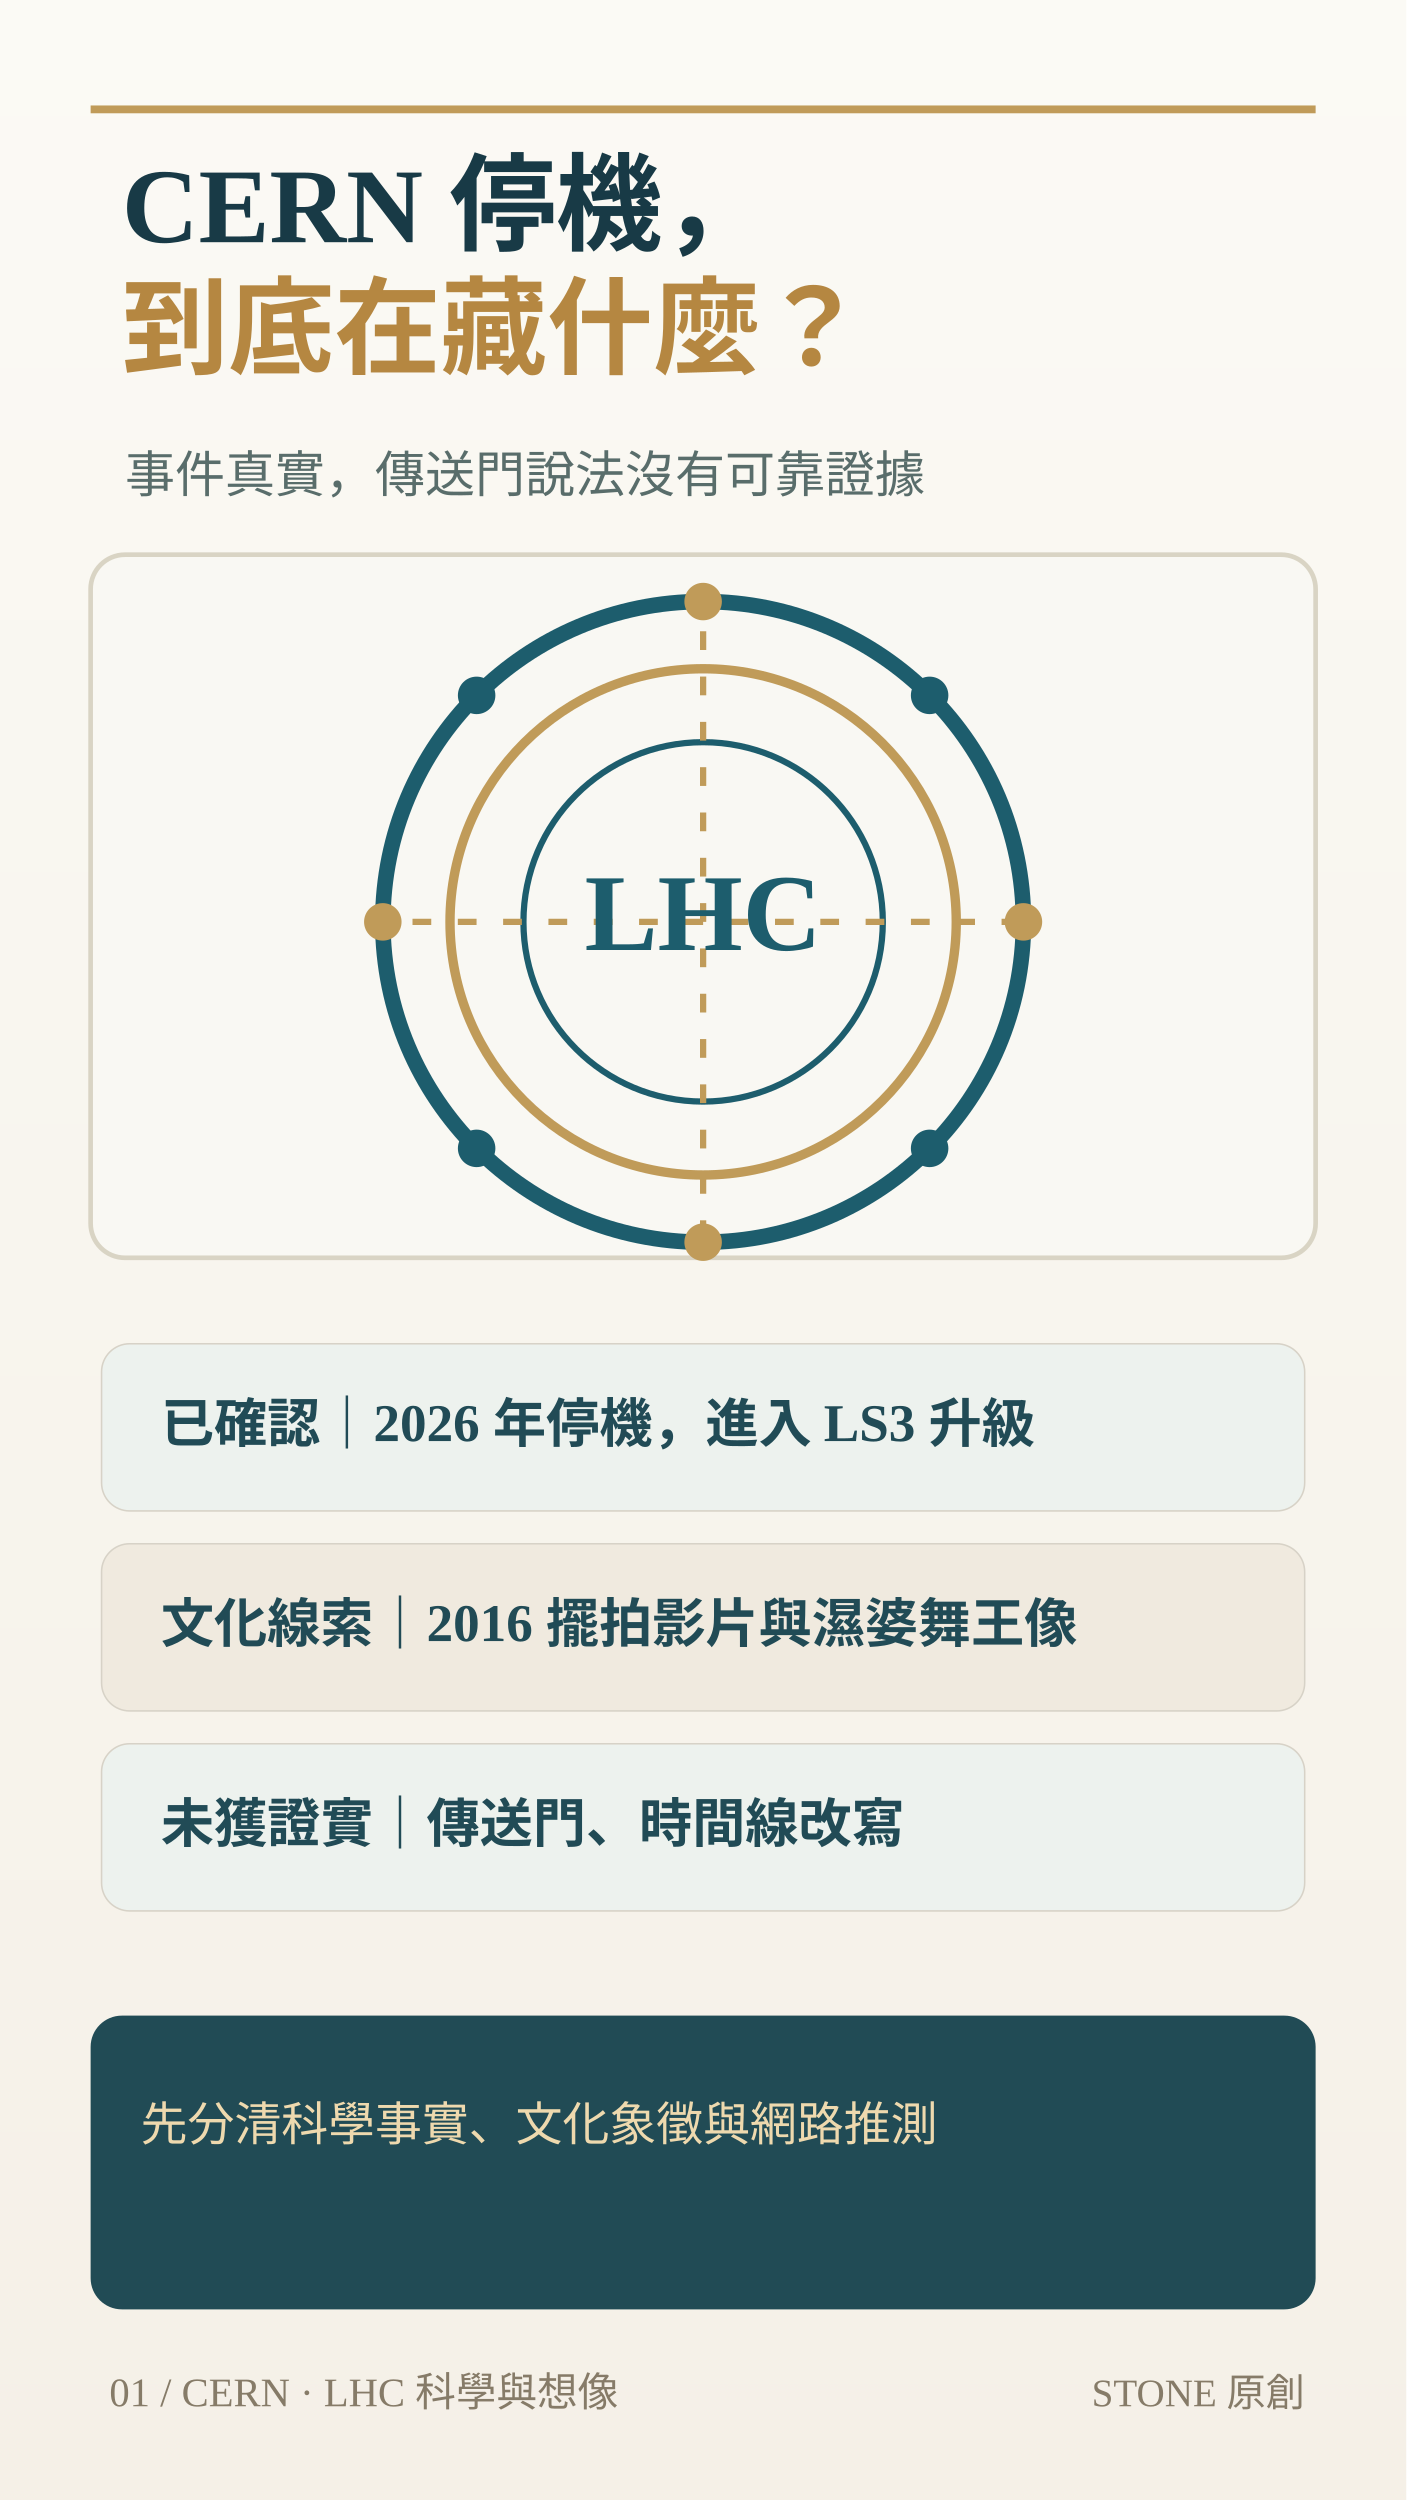
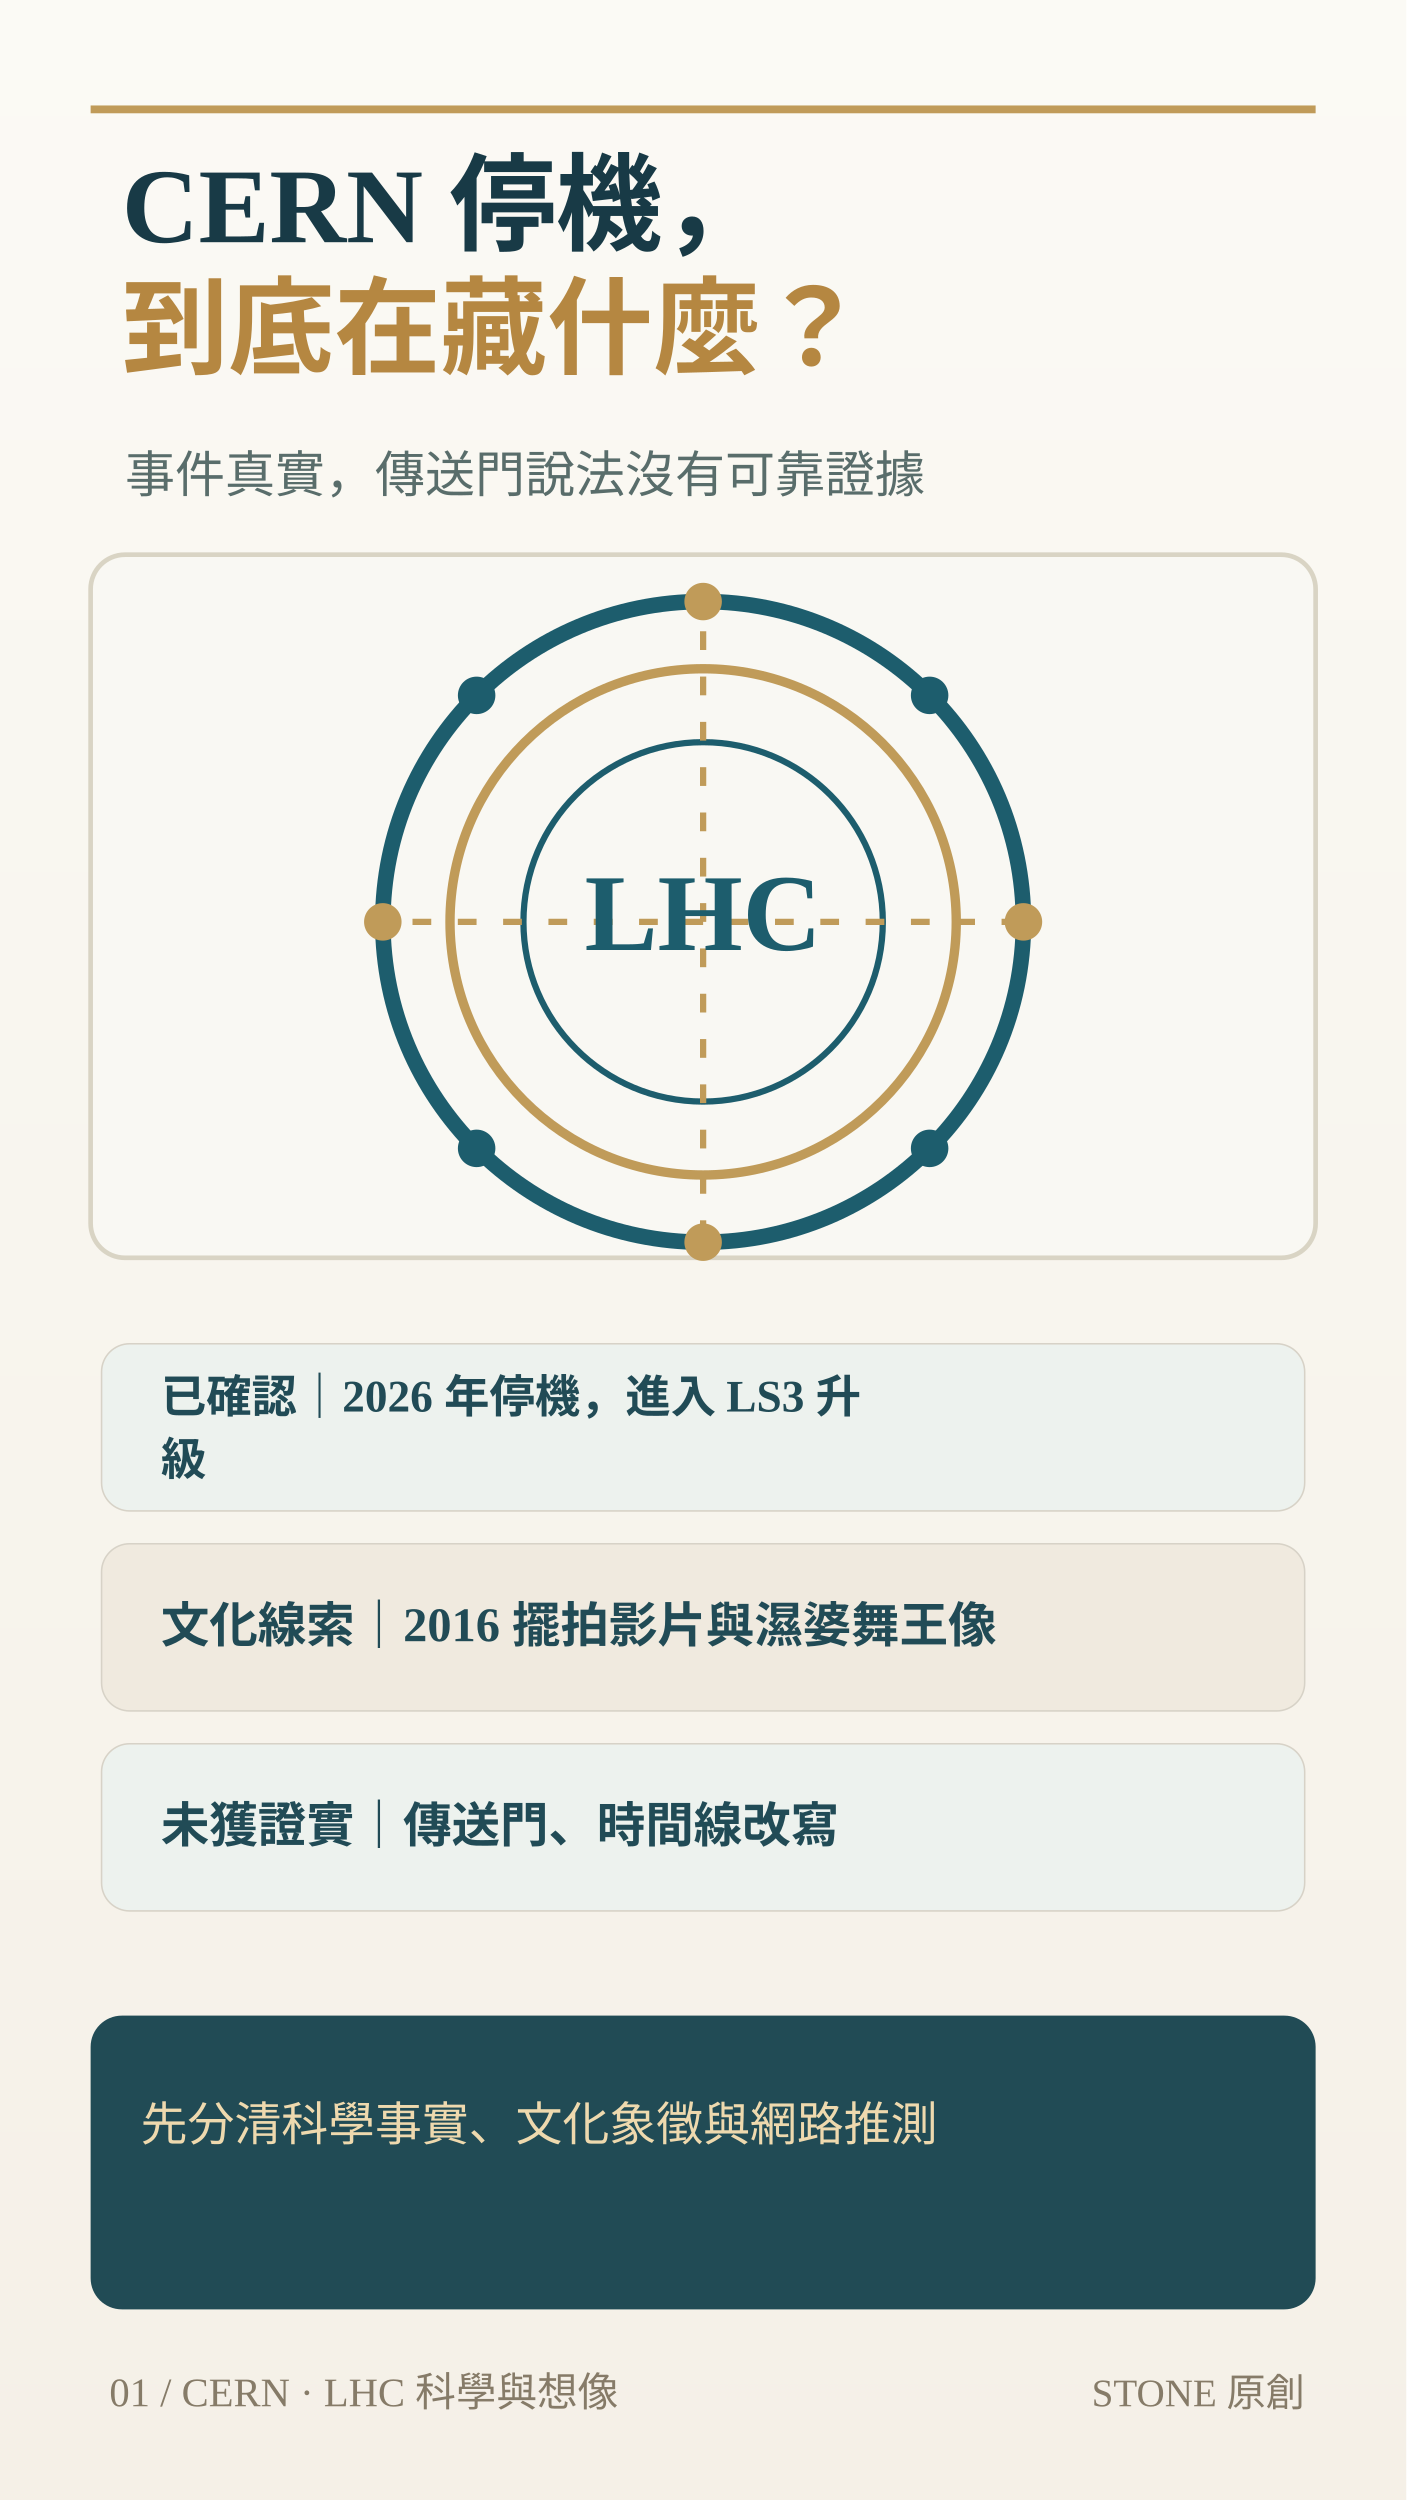
<svg xmlns="http://www.w3.org/2000/svg" viewBox="0 0 900 1600" role="img" aria-labelledby="title desc">
  <defs>
    <linearGradient id="p" x1="0" y1="0" x2="0" y2="1">
      <stop stop-color="#fbfaf5" />
      <stop offset="1" stop-color="#f5f0e7" />
    </linearGradient>
  </defs>
  <rect width="900" height="1600" fill="url(#p)" />
  <path d="M58 70H842" stroke="#c09b59" stroke-width="5" />
  <text x="78" y="155" fill="#183a46" font-size="68" font-weight="700">CERN 停機，</text>
  <text x="78" y="234" fill="#b58741" font-size="68" font-weight="700">到底在藏什麼？</text>
  <text x="80" y="315" font-size="32" fill="#596d6b">事件真實，傳送門說法沒有可靠證據</text>
  <rect x="58" y="355" width="784" height="450" rx="22" fill="#f9f8f3" stroke="#d9d4c4" stroke-width="3" />
  <circle cx="450" cy="590" r="205" fill="none" stroke="#1d5d6d" stroke-width="10" />
  <circle cx="450" cy="590" r="162" fill="none" stroke="#c09b59" stroke-width="6" />
  <circle cx="450" cy="590" r="115" fill="none" stroke="#1d5d6d" stroke-width="4" />
  <path d="M235 590H665 M450 375V805" stroke="#c09b59" stroke-width="4" stroke-dasharray="12 17" />
  <circle cx="655" cy="590" r="12" fill="#c09b59" />
  <circle cx="594.957" cy="734.957" r="12" fill="#1d5d6d" />
  <circle cx="450" cy="795" r="12" fill="#c09b59" />
  <circle cx="305.043" cy="734.957" r="12" fill="#1d5d6d" />
  <circle cx="245" cy="590" r="12" fill="#c09b59" />
  <circle cx="305.043" cy="445.043" r="12" fill="#1d5d6d" />
  <circle cx="450" cy="385" r="12" fill="#c09b59" />
  <circle cx="594.957" cy="445.043" r="12" fill="#1d5d6d" />
  <text x="450" y="608" font-size="70" text-anchor="middle" fill="#1d5d6d" font-weight="700">LHC</text>
  <rect x="65" y="860" width="770" height="107" rx="18" fill="#edf2ee" stroke="#d7d2c7" />
-   <text x="103" y="923" fill="#214b56" font-size="34" font-weight="600">已確認｜2026 年停機，進入 LS3 升級</text>
+   <text x="103" y="904" fill="#214b56" font-size="29" font-weight="600">
+     <tspan x="103" dy="0">已確認｜2026 年停機，進入 LS3 升</tspan>
+     <tspan x="103" dy="40">級</tspan>
+   </text>
  <rect x="65" y="988" width="770" height="107" rx="18" fill="#f0eadf" stroke="#d7d2c7" />
-   <text x="103" y="1051" fill="#214b56" font-size="34" font-weight="600">文化線索｜2016 擺拍影片與濕婆舞王像</text>
+   <text x="103" y="1051" fill="#214b56" font-size="31" font-weight="600">
+     <tspan x="103" dy="0">文化線索｜2016 擺拍影片與濕婆舞王像</tspan>
+   </text>
  <rect x="65" y="1116" width="770" height="107" rx="18" fill="#edf2ee" stroke="#d7d2c7" />
-   <text x="103" y="1179" fill="#214b56" font-size="34" font-weight="600">未獲證實｜傳送門、時間線改寫</text>
+   <text x="103" y="1179" fill="#214b56" font-size="31" font-weight="600">
+     <tspan x="103" dy="0">未獲證實｜傳送門、時間線改寫</tspan>
+   </text>
  <rect x="58" y="1290" width="784" height="188" rx="20" fill="#214b55" />
  <text x="90" y="1370" font-size="30" fill="#eed9ae">先分清科學事實、文化象徵與網路推測</text>
  <text x="70" y="1540" font-size="26" fill="#867b68">01 / CERN · LHC 科學與想像</text>
  <text x="835" y="1540" font-size="25" fill="#867b68" text-anchor="end">STONE 原創</text>
</svg>
